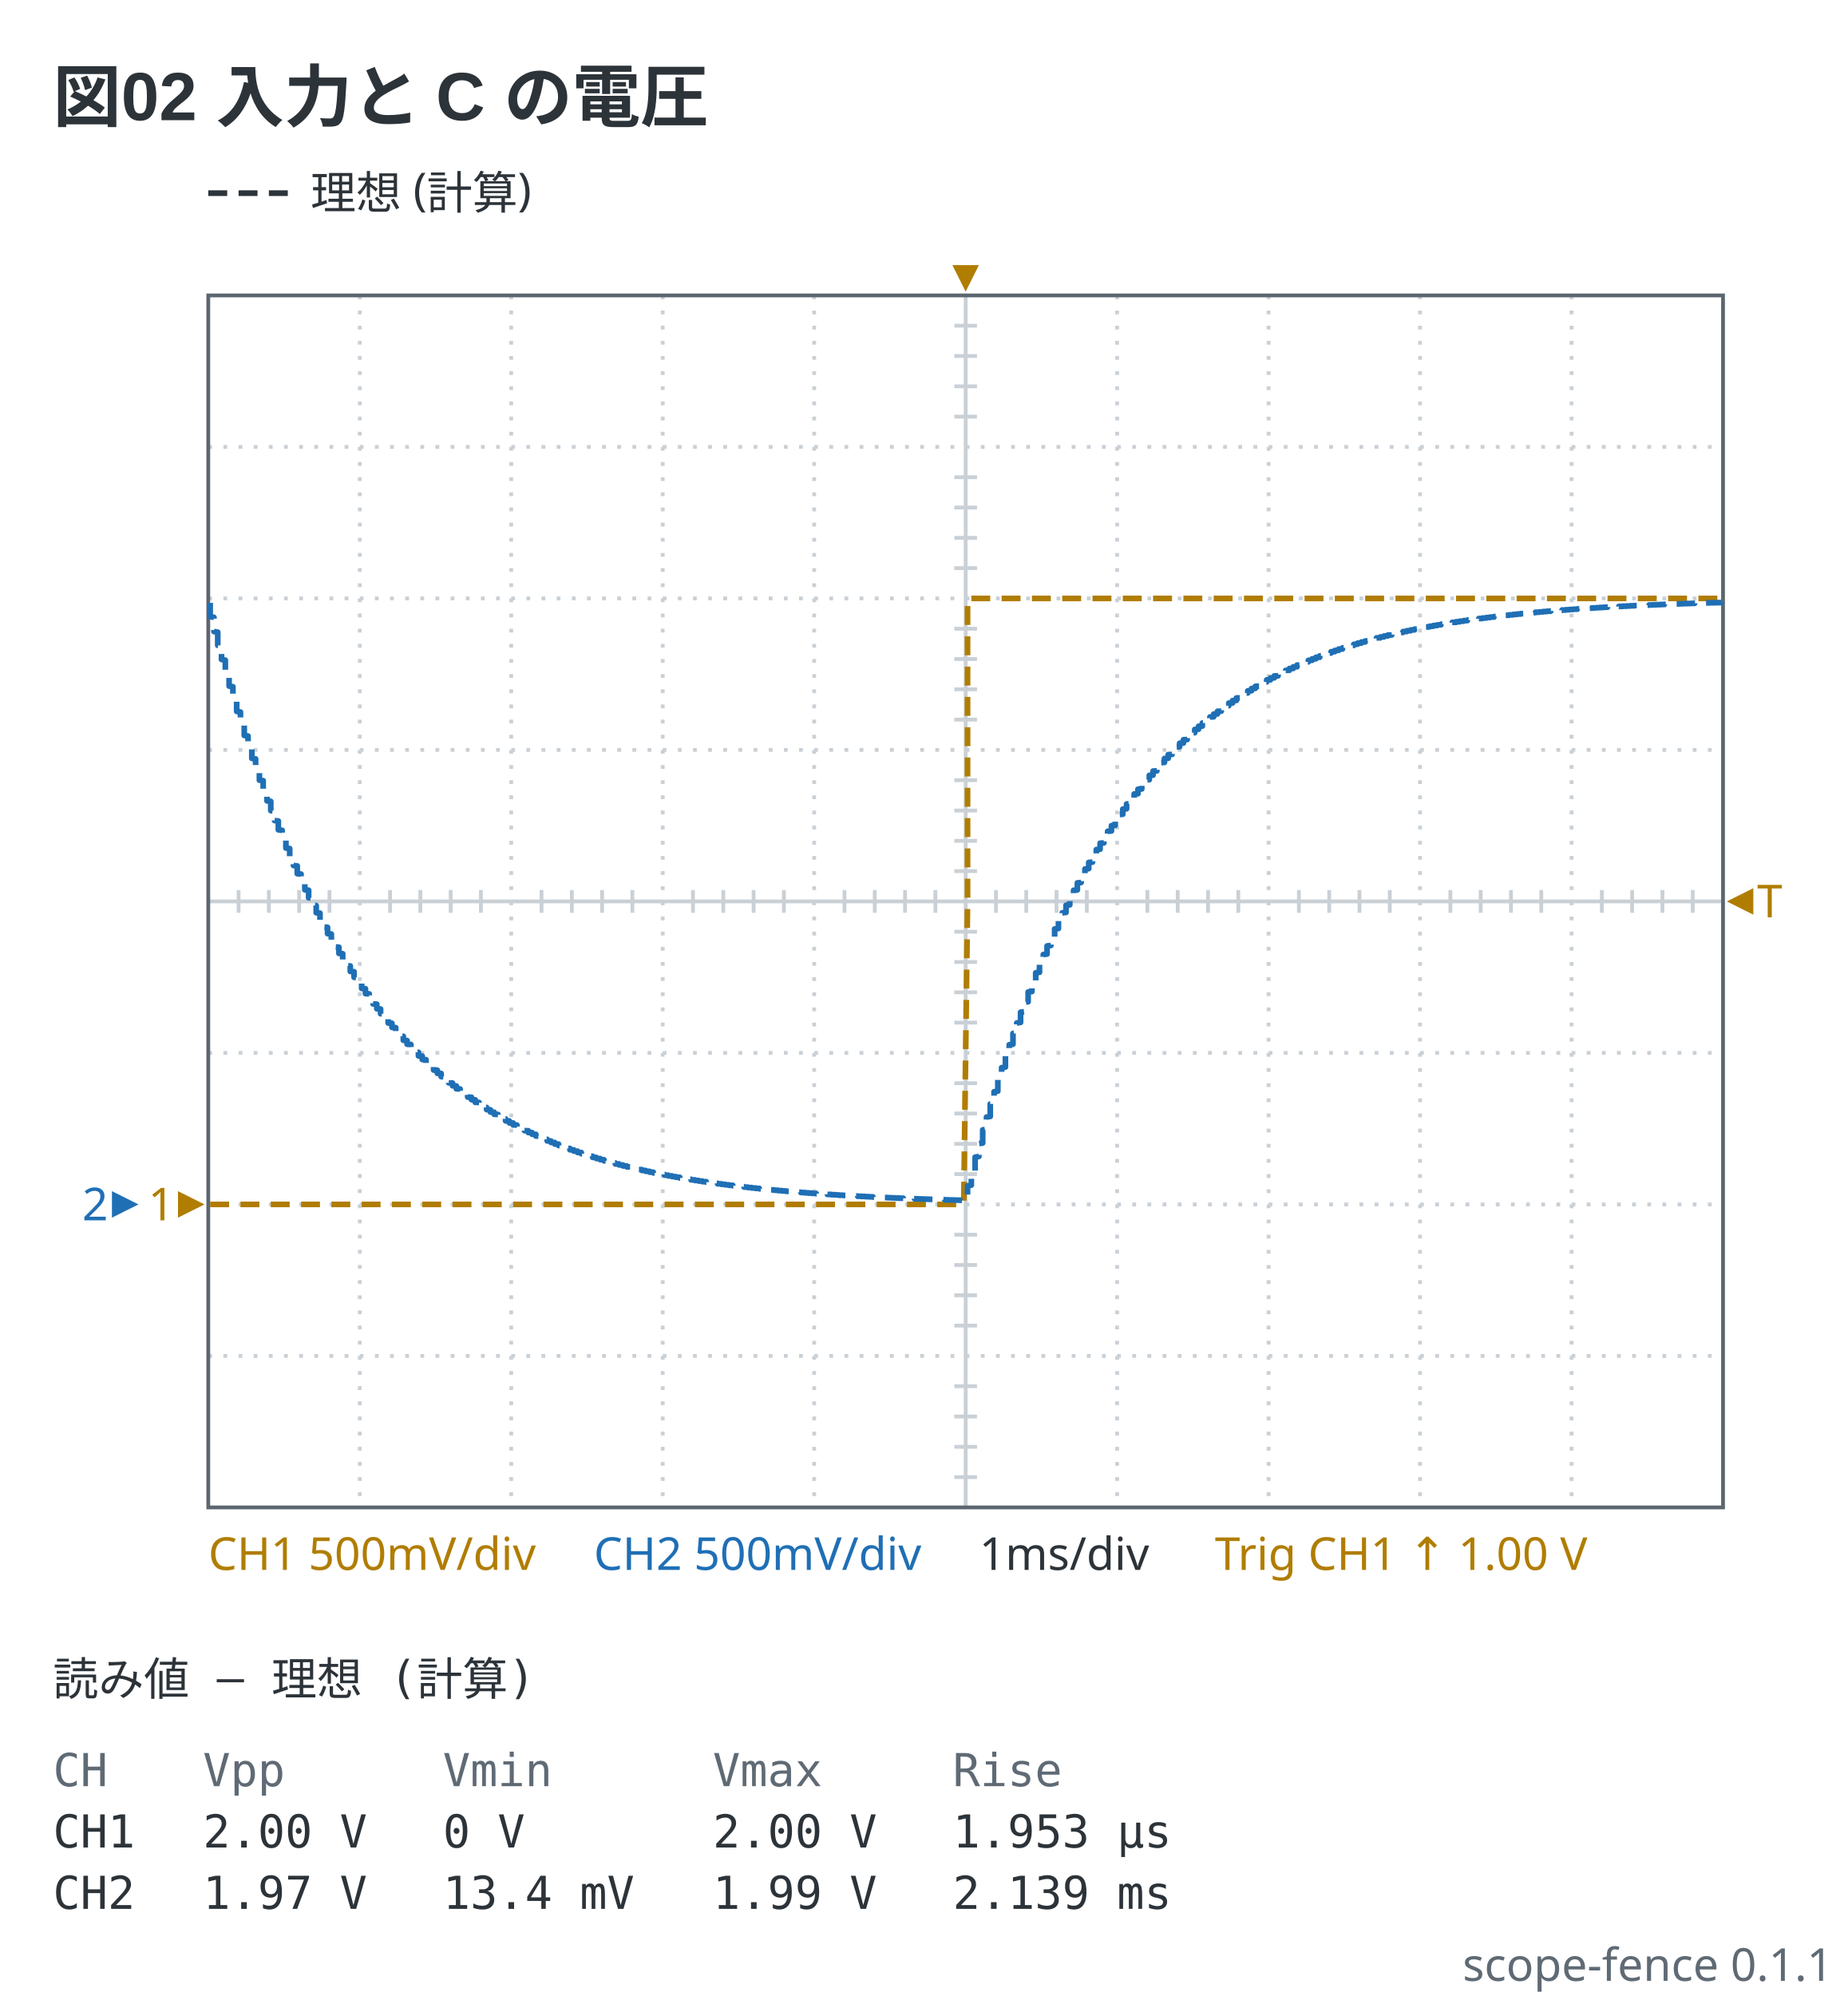
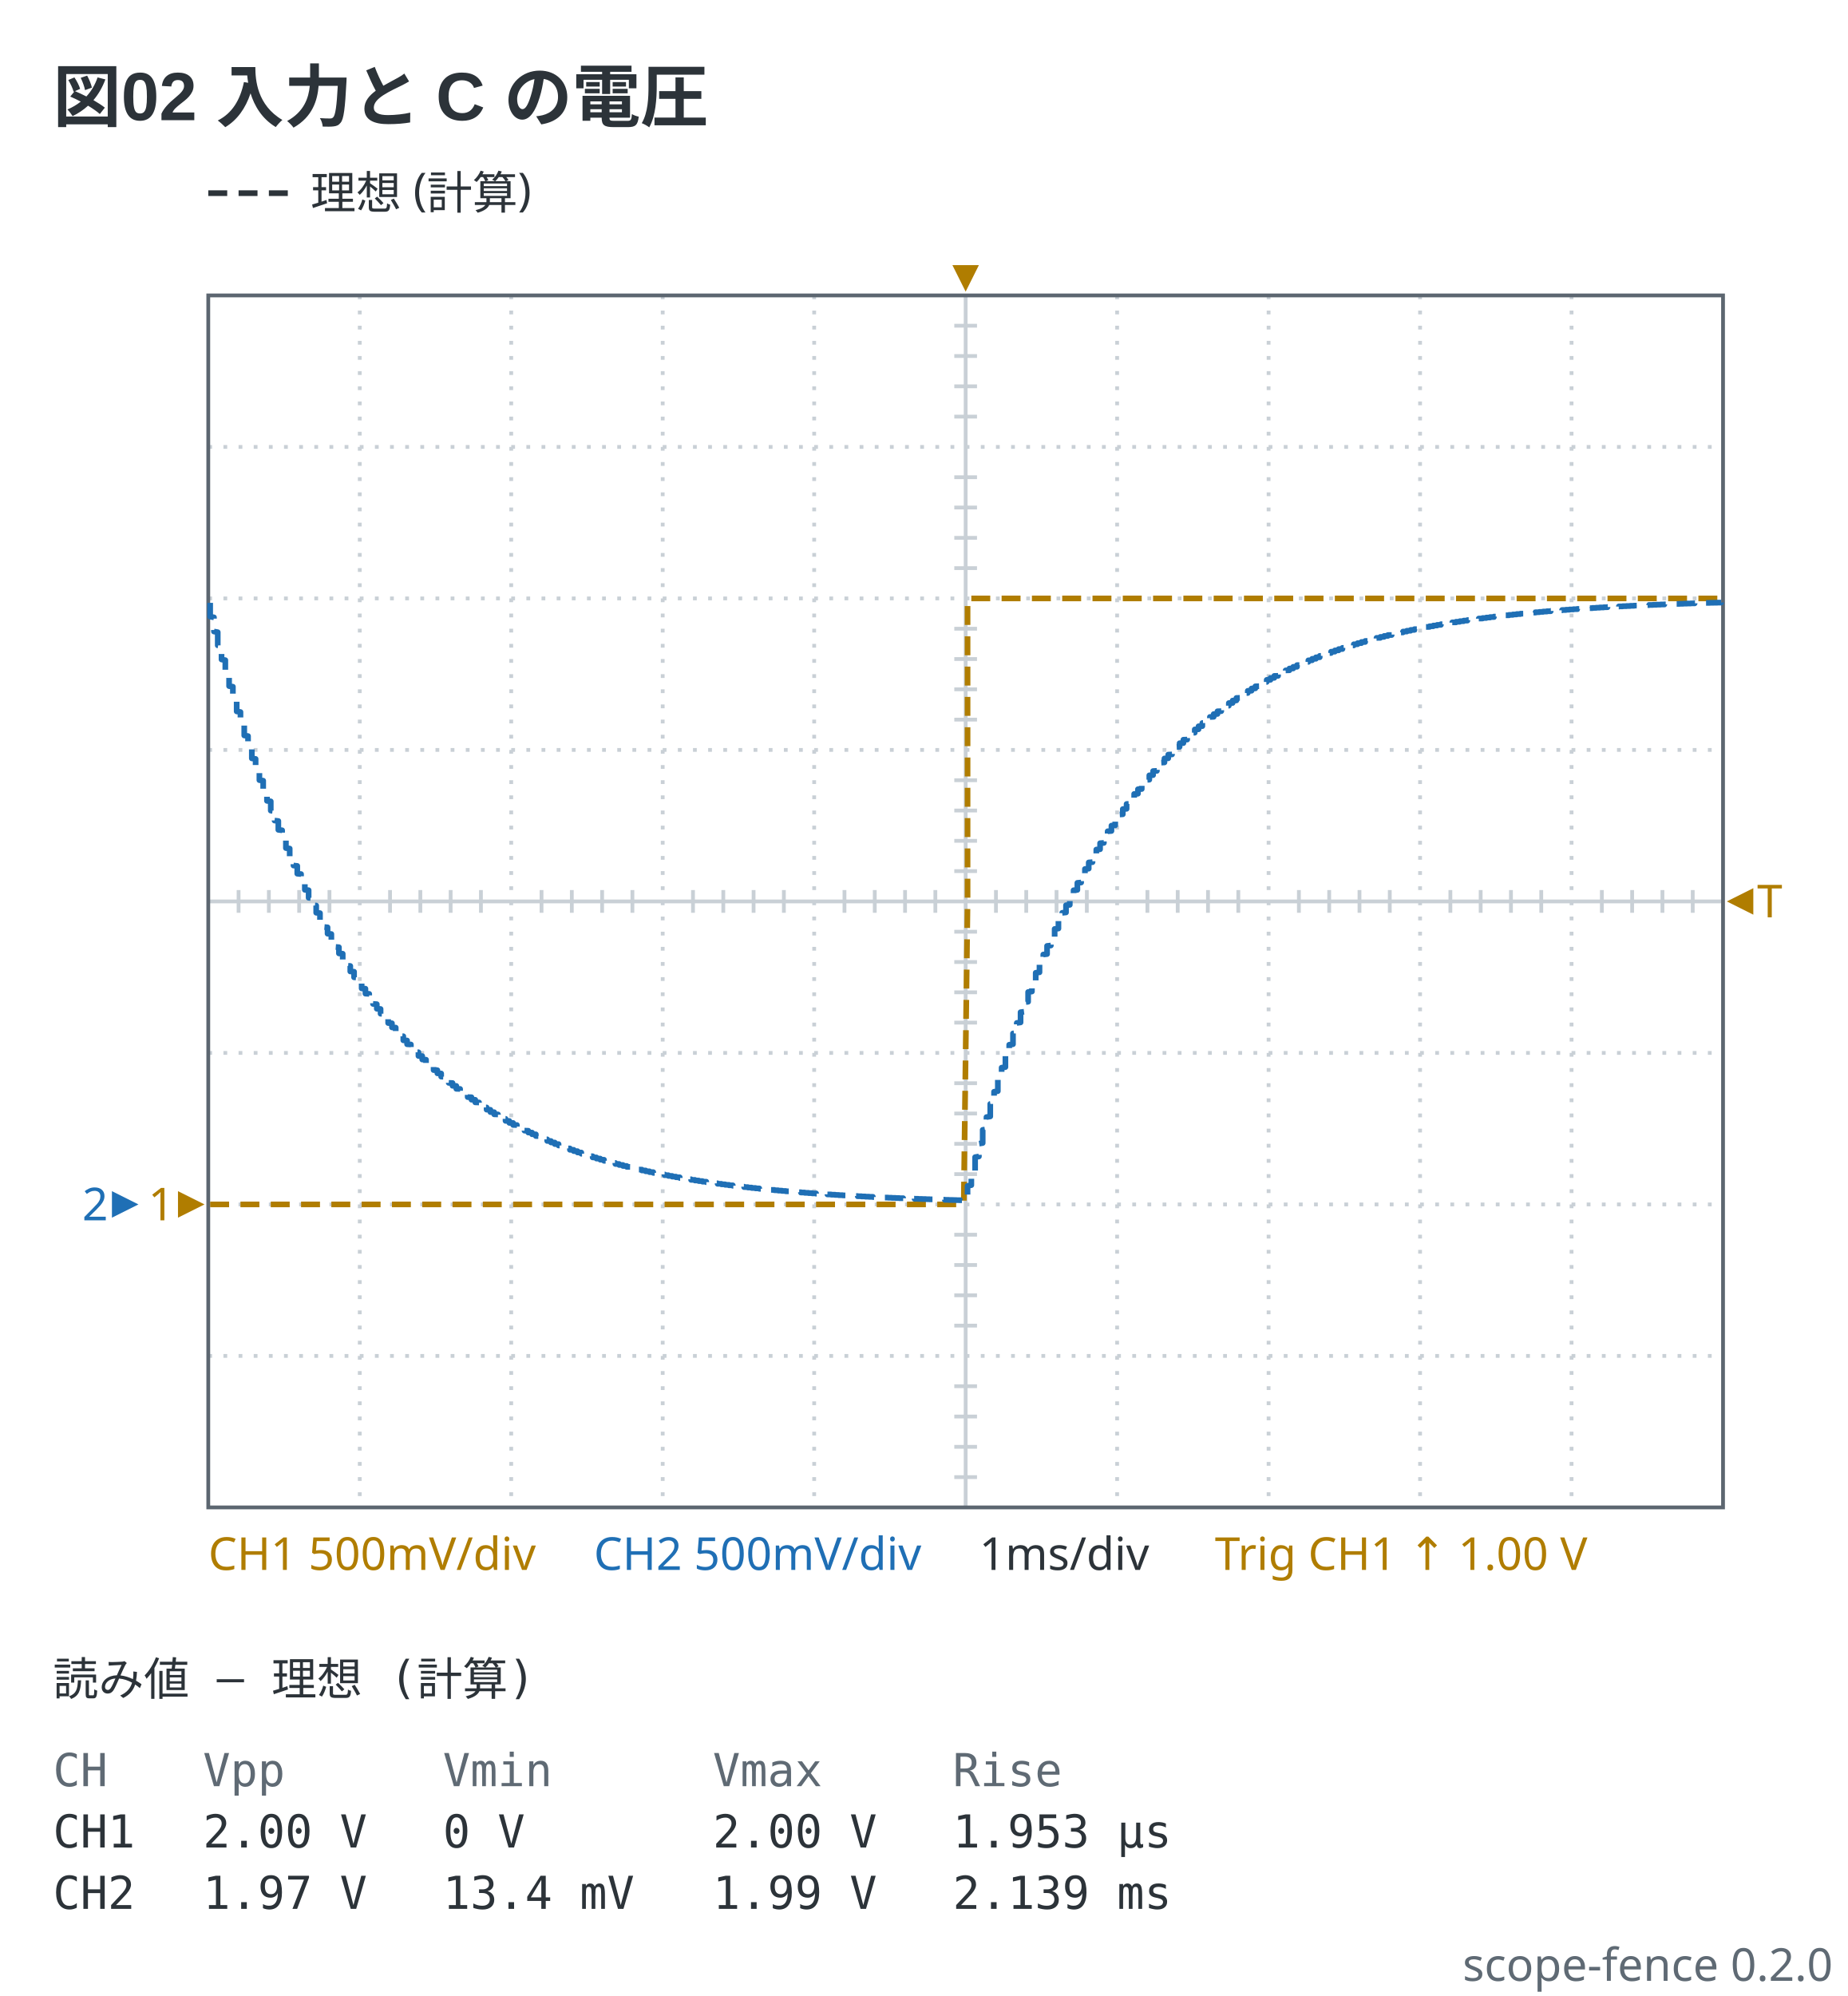
- <svg xmlns="http://www.w3.org/2000/svg" viewBox="0 0 488 527" width="488" height="527" data-scope-fence="0.1.1" role="img">
+ <svg xmlns="http://www.w3.org/2000/svg" viewBox="0 0 488 527" width="488" height="527" data-scope-fence="0.2.0" role="img">
  <text x="14" y="32" text-anchor="start" font-family="'Segoe UI', 'Helvetica Neue', Arial, 'Noto Sans', 'Hiragino Sans', 'Yu Gothic UI', 'Noto Sans CJK JP', sans-serif" fill="#2c3339" font-size="18" font-weight="600">図02 入力と C の電圧</text>
  <line x1="55" y1="51" x2="77" y2="51" stroke="#2c3339" stroke-width="1.5" stroke-dasharray="5 3" />
  <text x="82" y="55.2" text-anchor="start" font-family="ui-sans-serif, system-ui, sans-serif" fill="#2c3339" font-size="12">理想 (計算)</text>
  <line x1="95" y1="78" x2="95" y2="398" stroke="#c9d0d6" stroke-width="1" stroke-dasharray="1 3" />
  <line x1="135" y1="78" x2="135" y2="398" stroke="#c9d0d6" stroke-width="1" stroke-dasharray="1 3" />
  <line x1="175" y1="78" x2="175" y2="398" stroke="#c9d0d6" stroke-width="1" stroke-dasharray="1 3" />
  <line x1="215" y1="78" x2="215" y2="398" stroke="#c9d0d6" stroke-width="1" stroke-dasharray="1 3" />
  <line x1="255" y1="78" x2="255" y2="398" stroke="#c9d0d6" stroke-width="1" />
  <line x1="295" y1="78" x2="295" y2="398" stroke="#c9d0d6" stroke-width="1" stroke-dasharray="1 3" />
  <line x1="335" y1="78" x2="335" y2="398" stroke="#c9d0d6" stroke-width="1" stroke-dasharray="1 3" />
  <line x1="375" y1="78" x2="375" y2="398" stroke="#c9d0d6" stroke-width="1" stroke-dasharray="1 3" />
  <line x1="415" y1="78" x2="415" y2="398" stroke="#c9d0d6" stroke-width="1" stroke-dasharray="1 3" />
  <line x1="55" y1="118" x2="455" y2="118" stroke="#c9d0d6" stroke-width="1" stroke-dasharray="1 3" />
  <line x1="55" y1="158" x2="455" y2="158" stroke="#c9d0d6" stroke-width="1" stroke-dasharray="1 3" />
  <line x1="55" y1="198" x2="455" y2="198" stroke="#c9d0d6" stroke-width="1" stroke-dasharray="1 3" />
  <line x1="55" y1="238" x2="455" y2="238" stroke="#c9d0d6" stroke-width="1" />
  <line x1="55" y1="278" x2="455" y2="278" stroke="#c9d0d6" stroke-width="1" stroke-dasharray="1 3" />
  <line x1="55" y1="318" x2="455" y2="318" stroke="#c9d0d6" stroke-width="1" stroke-dasharray="1 3" />
  <line x1="55" y1="358" x2="455" y2="358" stroke="#c9d0d6" stroke-width="1" stroke-dasharray="1 3" />
  <line x1="63" y1="235" x2="63" y2="241" stroke="#c9d0d6" stroke-width="1" />
  <line x1="71" y1="235" x2="71" y2="241" stroke="#c9d0d6" stroke-width="1" />
  <line x1="79" y1="235" x2="79" y2="241" stroke="#c9d0d6" stroke-width="1" />
  <line x1="87" y1="235" x2="87" y2="241" stroke="#c9d0d6" stroke-width="1" />
  <line x1="103" y1="235" x2="103" y2="241" stroke="#c9d0d6" stroke-width="1" />
  <line x1="111" y1="235" x2="111" y2="241" stroke="#c9d0d6" stroke-width="1" />
  <line x1="119" y1="235" x2="119" y2="241" stroke="#c9d0d6" stroke-width="1" />
  <line x1="127" y1="235" x2="127" y2="241" stroke="#c9d0d6" stroke-width="1" />
  <line x1="143" y1="235" x2="143" y2="241" stroke="#c9d0d6" stroke-width="1" />
  <line x1="151" y1="235" x2="151" y2="241" stroke="#c9d0d6" stroke-width="1" />
  <line x1="159" y1="235" x2="159" y2="241" stroke="#c9d0d6" stroke-width="1" />
  <line x1="167" y1="235" x2="167" y2="241" stroke="#c9d0d6" stroke-width="1" />
  <line x1="183" y1="235" x2="183" y2="241" stroke="#c9d0d6" stroke-width="1" />
  <line x1="191" y1="235" x2="191" y2="241" stroke="#c9d0d6" stroke-width="1" />
  <line x1="199" y1="235" x2="199" y2="241" stroke="#c9d0d6" stroke-width="1" />
  <line x1="207" y1="235" x2="207" y2="241" stroke="#c9d0d6" stroke-width="1" />
  <line x1="223" y1="235" x2="223" y2="241" stroke="#c9d0d6" stroke-width="1" />
  <line x1="231" y1="235" x2="231" y2="241" stroke="#c9d0d6" stroke-width="1" />
  <line x1="239" y1="235" x2="239" y2="241" stroke="#c9d0d6" stroke-width="1" />
  <line x1="247" y1="235" x2="247" y2="241" stroke="#c9d0d6" stroke-width="1" />
  <line x1="263" y1="235" x2="263" y2="241" stroke="#c9d0d6" stroke-width="1" />
  <line x1="271" y1="235" x2="271" y2="241" stroke="#c9d0d6" stroke-width="1" />
  <line x1="279" y1="235" x2="279" y2="241" stroke="#c9d0d6" stroke-width="1" />
  <line x1="287" y1="235" x2="287" y2="241" stroke="#c9d0d6" stroke-width="1" />
  <line x1="303" y1="235" x2="303" y2="241" stroke="#c9d0d6" stroke-width="1" />
  <line x1="311" y1="235" x2="311" y2="241" stroke="#c9d0d6" stroke-width="1" />
  <line x1="319" y1="235" x2="319" y2="241" stroke="#c9d0d6" stroke-width="1" />
  <line x1="327" y1="235" x2="327" y2="241" stroke="#c9d0d6" stroke-width="1" />
  <line x1="343" y1="235" x2="343" y2="241" stroke="#c9d0d6" stroke-width="1" />
  <line x1="351" y1="235" x2="351" y2="241" stroke="#c9d0d6" stroke-width="1" />
  <line x1="359" y1="235" x2="359" y2="241" stroke="#c9d0d6" stroke-width="1" />
  <line x1="367" y1="235" x2="367" y2="241" stroke="#c9d0d6" stroke-width="1" />
  <line x1="383" y1="235" x2="383" y2="241" stroke="#c9d0d6" stroke-width="1" />
  <line x1="391" y1="235" x2="391" y2="241" stroke="#c9d0d6" stroke-width="1" />
  <line x1="399" y1="235" x2="399" y2="241" stroke="#c9d0d6" stroke-width="1" />
  <line x1="407" y1="235" x2="407" y2="241" stroke="#c9d0d6" stroke-width="1" />
  <line x1="423" y1="235" x2="423" y2="241" stroke="#c9d0d6" stroke-width="1" />
  <line x1="431" y1="235" x2="431" y2="241" stroke="#c9d0d6" stroke-width="1" />
  <line x1="439" y1="235" x2="439" y2="241" stroke="#c9d0d6" stroke-width="1" />
  <line x1="447" y1="235" x2="447" y2="241" stroke="#c9d0d6" stroke-width="1" />
  <line x1="252" y1="86" x2="258" y2="86" stroke="#c9d0d6" stroke-width="1" />
  <line x1="252" y1="94" x2="258" y2="94" stroke="#c9d0d6" stroke-width="1" />
  <line x1="252" y1="102" x2="258" y2="102" stroke="#c9d0d6" stroke-width="1" />
  <line x1="252" y1="110" x2="258" y2="110" stroke="#c9d0d6" stroke-width="1" />
  <line x1="252" y1="126" x2="258" y2="126" stroke="#c9d0d6" stroke-width="1" />
  <line x1="252" y1="134" x2="258" y2="134" stroke="#c9d0d6" stroke-width="1" />
  <line x1="252" y1="142" x2="258" y2="142" stroke="#c9d0d6" stroke-width="1" />
  <line x1="252" y1="150" x2="258" y2="150" stroke="#c9d0d6" stroke-width="1" />
  <line x1="252" y1="166" x2="258" y2="166" stroke="#c9d0d6" stroke-width="1" />
  <line x1="252" y1="174" x2="258" y2="174" stroke="#c9d0d6" stroke-width="1" />
  <line x1="252" y1="182" x2="258" y2="182" stroke="#c9d0d6" stroke-width="1" />
  <line x1="252" y1="190" x2="258" y2="190" stroke="#c9d0d6" stroke-width="1" />
  <line x1="252" y1="206" x2="258" y2="206" stroke="#c9d0d6" stroke-width="1" />
  <line x1="252" y1="214" x2="258" y2="214" stroke="#c9d0d6" stroke-width="1" />
  <line x1="252" y1="222" x2="258" y2="222" stroke="#c9d0d6" stroke-width="1" />
  <line x1="252" y1="230" x2="258" y2="230" stroke="#c9d0d6" stroke-width="1" />
  <line x1="252" y1="246" x2="258" y2="246" stroke="#c9d0d6" stroke-width="1" />
  <line x1="252" y1="254" x2="258" y2="254" stroke="#c9d0d6" stroke-width="1" />
  <line x1="252" y1="262" x2="258" y2="262" stroke="#c9d0d6" stroke-width="1" />
  <line x1="252" y1="270" x2="258" y2="270" stroke="#c9d0d6" stroke-width="1" />
  <line x1="252" y1="286" x2="258" y2="286" stroke="#c9d0d6" stroke-width="1" />
  <line x1="252" y1="294" x2="258" y2="294" stroke="#c9d0d6" stroke-width="1" />
  <line x1="252" y1="302" x2="258" y2="302" stroke="#c9d0d6" stroke-width="1" />
  <line x1="252" y1="310" x2="258" y2="310" stroke="#c9d0d6" stroke-width="1" />
  <line x1="252" y1="326" x2="258" y2="326" stroke="#c9d0d6" stroke-width="1" />
  <line x1="252" y1="334" x2="258" y2="334" stroke="#c9d0d6" stroke-width="1" />
  <line x1="252" y1="342" x2="258" y2="342" stroke="#c9d0d6" stroke-width="1" />
  <line x1="252" y1="350" x2="258" y2="350" stroke="#c9d0d6" stroke-width="1" />
  <line x1="252" y1="366" x2="258" y2="366" stroke="#c9d0d6" stroke-width="1" />
  <line x1="252" y1="374" x2="258" y2="374" stroke="#c9d0d6" stroke-width="1" />
  <line x1="252" y1="382" x2="258" y2="382" stroke="#c9d0d6" stroke-width="1" />
  <line x1="252" y1="390" x2="258" y2="390" stroke="#c9d0d6" stroke-width="1" />
  <rect x="55" y="78" width="400" height="320" fill="none" stroke="#5c6670" stroke-width="1" />
  <polyline points="55.5,318 56.5,318 57.5,318 58.5,318 59.5,318 60.5,318 61.5,318 62.5,318 63.5,318 64.5,318 65.5,318 66.5,318 67.5,318 68.5,318 69.5,318 70.5,318 71.5,318 72.5,318 73.5,318 74.5,318 75.5,318 76.5,318 77.5,318 78.5,318 79.5,318 80.5,318 81.5,318 82.5,318 83.5,318 84.5,318 85.5,318 86.5,318 87.5,318 88.5,318 89.5,318 90.5,318 91.5,318 92.5,318 93.5,318 94.5,318 95.5,318 96.5,318 97.5,318 98.5,318 99.5,318 100.5,318 101.5,318 102.5,318 103.5,318 104.5,318 105.5,318 106.5,318 107.5,318 108.5,318 109.5,318 110.5,318 111.5,318 112.5,318 113.5,318 114.5,318 115.5,318 116.5,318 117.5,318 118.5,318 119.5,318 120.5,318 121.5,318 122.5,318 123.5,318 124.5,318 125.5,318 126.5,318 127.5,318 128.5,318 129.5,318 130.5,318 131.5,318 132.5,318 133.5,318 134.5,318 135.5,318 136.5,318 137.5,318 138.5,318 139.5,318 140.5,318 141.5,318 142.5,318 143.5,318 144.5,318 145.5,318 146.5,318 147.5,318 148.5,318 149.5,318 150.5,318 151.5,318 152.5,318 153.5,318 154.5,318 155.5,318 156.5,318 157.5,318 158.5,318 159.5,318 160.5,318 161.5,318 162.5,318 163.5,318 164.5,318 165.5,318 166.5,318 167.5,318 168.5,318 169.5,318 170.5,318 171.5,318 172.5,318 173.5,318 174.5,318 175.5,318 176.5,318 177.5,318 178.5,318 179.5,318 180.5,318 181.5,318 182.5,318 183.5,318 184.5,318 185.5,318 186.5,318 187.5,318 188.5,318 189.5,318 190.5,318 191.5,318 192.5,318 193.5,318 194.5,318 195.5,318 196.5,318 197.5,318 198.5,318 199.5,318 200.5,318 201.5,318 202.5,318 203.5,318 204.5,318 205.5,318 206.5,318 207.5,318 208.5,318 209.5,318 210.5,318 211.5,318 212.5,318 213.5,318 214.5,318 215.5,318 216.5,318 217.5,318 218.5,318 219.5,318 220.5,318 221.5,318 222.5,318 223.5,318 224.5,318 225.5,318 226.5,318 227.5,318 228.5,318 229.5,318 230.5,318 231.5,318 232.5,318 233.5,318 234.5,318 235.5,318 236.5,318 237.5,318 238.5,318 239.5,318 240.5,318 241.5,318 242.5,318 243.5,318 244.5,318 245.5,318 246.5,318 247.5,318 248.5,318 249.5,318 250.5,318 251.5,318 252.5,318 253.5,318 254.5,318 255.5,238 255.5,158 256.5,158 257.5,158 258.5,158 259.5,158 260.5,158 261.5,158 262.5,158 263.5,158 264.5,158 265.5,158 266.5,158 267.5,158 268.5,158 269.5,158 270.5,158 271.5,158 272.5,158 273.5,158 274.5,158 275.5,158 276.5,158 277.5,158 278.5,158 279.5,158 280.5,158 281.5,158 282.5,158 283.5,158 284.5,158 285.5,158 286.5,158 287.5,158 288.5,158 289.5,158 290.5,158 291.5,158 292.5,158 293.5,158 294.5,158 295.5,158 296.5,158 297.5,158 298.5,158 299.5,158 300.5,158 301.5,158 302.5,158 303.5,158 304.5,158 305.5,158 306.5,158 307.5,158 308.5,158 309.5,158 310.5,158 311.5,158 312.5,158 313.5,158 314.5,158 315.5,158 316.5,158 317.5,158 318.5,158 319.5,158 320.5,158 321.5,158 322.5,158 323.5,158 324.5,158 325.5,158 326.5,158 327.5,158 328.5,158 329.5,158 330.5,158 331.5,158 332.5,158 333.5,158 334.5,158 335.5,158 336.5,158 337.5,158 338.5,158 339.5,158 340.5,158 341.5,158 342.5,158 343.5,158 344.5,158 345.5,158 346.5,158 347.5,158 348.5,158 349.5,158 350.5,158 351.5,158 352.5,158 353.5,158 354.5,158 355.5,158 356.5,158 357.5,158 358.5,158 359.5,158 360.5,158 361.5,158 362.5,158 363.5,158 364.5,158 365.5,158 366.5,158 367.5,158 368.5,158 369.5,158 370.5,158 371.5,158 372.5,158 373.5,158 374.5,158 375.5,158 376.5,158 377.5,158 378.5,158 379.5,158 380.5,158 381.5,158 382.5,158 383.5,158 384.5,158 385.5,158 386.5,158 387.5,158 388.5,158 389.5,158 390.5,158 391.5,158 392.5,158 393.5,158 394.5,158 395.5,158 396.5,158 397.5,158 398.5,158 399.5,158 400.5,158 401.5,158 402.5,158 403.5,158 404.5,158 405.5,158 406.5,158 407.5,158 408.5,158 409.5,158 410.5,158 411.5,158 412.5,158 413.5,158 414.5,158 415.5,158 416.5,158 417.5,158 418.5,158 419.5,158 420.5,158 421.5,158 422.5,158 423.5,158 424.5,158 425.5,158 426.5,158 427.5,158 428.5,158 429.5,158 430.5,158 431.5,158 432.5,158 433.5,158 434.5,158 435.5,158 436.5,158 437.5,158 438.5,158 439.5,158 440.5,158 441.5,158 442.5,158 443.5,158 444.5,158 445.5,158 446.5,158 447.5,158 448.5,158 449.5,158 450.5,158 451.5,158 452.5,158 453.5,158 454.5,158 454.5,158" fill="none" stroke="#b07d00" stroke-width="1.5" stroke-linejoin="round" stroke-dasharray="5 3" data-channel="ch1" />
  <polyline points="55.5,159.17 55.5,162.81 56.5,163 56.5,166.74 57.5,166.92 57.5,170.39 58.5,170.57 58.5,174.12 59.5,174.3 59.5,177.59 60.5,177.76 60.5,181.15 61.5,181.31 61.5,184.45 62.5,184.61 62.5,187.83 63.5,187.99 63.5,190.97 64.5,191.12 64.5,194.18 65.5,194.34 65.5,197.17 66.5,197.32 66.5,200.23 67.5,200.37 67.5,203.07 68.5,203.21 68.5,205.98 69.5,206.12 69.5,208.68 70.5,208.81 70.5,211.45 71.5,211.58 71.5,214.02 72.5,214.15 72.5,216.65 73.5,216.77 73.5,219.1 74.5,219.22 74.5,221.6 75.5,221.72 75.5,223.92 76.5,224.04 76.5,226.31 77.5,226.42 77.5,228.52 78.5,228.63 78.5,230.68 79.5,230.78 79.5,232.89 80.5,232.99 80.5,234.94 81.5,235.04 81.5,237.04 82.5,237.14 82.5,238.99 83.5,239.09 83.5,240.99 84.5,241.09 84.5,242.85 85.5,242.94 85.5,244.75 86.5,244.84 86.5,246.52 87.5,246.61 87.5,248.33 88.5,248.41 88.5,250.01 89.5,250.09 89.5,251.73 90.5,251.81 90.5,253.33 91.5,253.41 91.5,254.97 92.5,255.04 92.5,256.49 93.5,256.56 93.5,258.04 94.5,258.12 94.5,259.49 95.5,259.56 95.5,260.97 96.5,261.04 96.5,262.35 97.5,262.41 97.5,263.76 98.5,263.82 98.5,265.06 99.5,265.13 99.5,266.34 100.5,266.4 100.5,267.65 101.5,267.71 101.5,268.86 102.5,268.92 102.5,270.11 103.5,270.17 103.5,271.26 104.5,271.32 104.5,272.45 105.5,272.5 105.5,273.54 106.5,273.6 106.5,274.67 107.5,274.72 107.5,275.71 108.5,275.77 108.5,276.78 109.5,276.84 109.5,277.78 110.5,277.83 110.5,278.8 111.5,278.84 111.5,279.74 112.5,279.79 112.5,280.71 113.5,280.76 113.5,281.61 114.5,281.65 114.5,282.53 115.5,282.57 115.5,283.39 116.5,283.43 116.5,284.26 117.5,284.3 117.5,285.08 118.5,285.12 118.5,285.91 119.5,285.95 119.5,286.68 120.5,286.72 120.5,287.48 121.5,287.51 121.5,288.21 122.5,288.25 122.5,288.93 123.5,288.97 123.5,289.67 124.5,289.7 124.5,290.35 125.5,290.38 125.5,291.05 126.5,291.08 126.5,291.7 127.5,291.73 127.5,292.37 128.5,292.4 128.5,292.98 129.5,293.02 129.5,293.62 130.5,293.65 130.5,294.21 131.5,294.24 131.5,294.81 132.5,294.84 132.5,295.37 133.5,295.4 133.5,295.94 134.5,295.97 134.5,296.47 135.5,296.5 135.5,297.02 136.5,297.04 136.5,297.52 137.5,297.55 137.5,298.04 138.5,298.07 138.5,298.52 139.5,298.55 139.5,299.02 140.5,299.04 140.5,299.47 141.5,299.5 141.5,299.94 142.5,299.97 142.5,300.38 143.5,300.4 143.5,300.8 144.5,300.82 144.5,301.24 145.5,301.26 145.5,301.64 146.5,301.66 146.5,302.06 147.5,302.08 147.5,302.44 148.5,302.46 148.5,302.84 149.5,302.85 149.5,303.2 150.5,303.22 150.5,303.58 151.5,303.59 151.5,303.92 152.5,303.94 152.5,304.28 153.5,304.3 153.5,304.61 154.5,304.63 154.5,304.95 155.5,304.97 155.5,305.27 156.5,305.28 156.5,305.59 157.5,305.6 157.5,305.89 158.5,305.9 158.5,306.19 159.5,306.21 159.5,306.48 160.5,306.49 160.5,306.77 161.5,306.78 161.5,307.04 162.5,307.05 162.5,307.32 163.5,307.33 163.5,307.58 164.5,307.59 164.5,307.84 165.5,307.85 165.5,308.08 166.5,308.1 166.5,308.32 167.5,308.34 167.5,308.57 168.5,308.58 168.5,308.8 169.5,308.81 169.5,309.03 170.5,309.04 170.5,309.25 171.5,309.26 171.5,309.47 172.5,309.48 172.5,309.67 173.5,309.68 173.5,309.88 174.5,309.89 174.5,310.08 175.5,310.09 175.5,310.28 176.5,310.29 176.5,310.47 177.5,310.48 177.5,310.66 178.5,310.67 178.5,310.83 179.5,310.84 179.5,311.02 180.5,311.02 180.5,311.18 181.5,311.19 181.5,311.36 182.5,311.36 182.5,311.52 183.5,311.52 183.5,311.68 184.5,311.69 184.5,311.83 185.5,311.84 185.5,311.99 186.5,312 186.5,312.13 187.5,312.14 187.5,312.28 188.5,312.29 188.5,312.42 189.5,312.43 189.5,312.56 190.5,312.56 190.5,312.69 191.5,312.7 191.5,312.82 192.5,312.83 192.5,312.95 193.5,312.96 193.5,313.07 194.5,313.08 194.5,313.2 195.5,313.2 195.5,313.31 196.5,313.32 196.5,313.43 197.5,313.44 197.5,313.54 198.5,313.55 198.5,313.66 199.5,313.66 199.5,313.76 200.5,313.77 200.5,313.87 201.5,313.87 201.5,313.97 202.5,313.97 202.5,314.07 203.5,314.07 203.5,314.16 204.5,314.17 204.5,314.26 205.5,314.27 205.5,314.35 206.5,314.36 206.5,314.44 207.5,314.45 207.5,314.53 208.5,314.53 208.5,314.62 209.5,314.62 209.5,314.7 210.5,314.7 210.5,314.78 211.5,314.78 211.5,314.86 212.5,314.86 212.5,314.94 213.5,314.94 213.5,315.01 214.5,315.02 214.5,315.09 215.5,315.09 215.5,315.16 216.5,315.16 216.5,315.23 217.5,315.23 217.5,315.3 218.5,315.3 218.5,315.36 219.5,315.37 219.5,315.43 220.5,315.43 220.5,315.49 221.5,315.5 221.5,315.56 222.5,315.56 222.5,315.61 223.5,315.62 223.5,315.68 224.5,315.68 224.5,315.73 225.5,315.73 225.5,315.79 226.5,315.79 226.5,315.84 227.5,315.84 227.5,315.9 228.5,315.9 228.5,315.95 229.5,315.95 229.5,316 230.5,316 230.5,316.05 231.5,316.05 231.5,316.1 232.5,316.1 232.5,316.14 233.5,316.15 233.5,316.19 234.5,316.19 234.5,316.23 235.5,316.24 235.5,316.28 236.5,316.28 236.5,316.32 237.5,316.32 237.5,316.36 238.5,316.36 238.5,316.4 239.5,316.4 239.5,316.44 240.5,316.44 240.5,316.48 241.5,316.48 241.5,316.52 242.5,316.52 242.5,316.55 243.5,316.56 243.5,316.59 244.5,316.59 244.5,316.62 245.5,316.63 245.5,316.66 246.5,316.66 246.5,316.69 247.5,316.69 247.5,316.72 248.5,316.72 248.5,316.76 249.5,316.76 249.5,316.79 250.5,316.79 250.5,316.82 251.5,316.82 251.5,316.84 252.5,316.85 252.5,316.87 253.5,316.88 253.5,316.9 254.5,316.9 254.5,316.93 255.5,316.88 255.5,313.1 256.5,312.91 256.5,309.35 257.5,309.17 257.5,305.52 258.5,305.34 258.5,301.96 259.5,301.79 259.5,298.32 260.5,298.15 260.5,294.94 261.5,294.77 261.5,291.47 262.5,291.31 262.5,288.25 263.5,288.09 263.5,284.95 264.5,284.8 264.5,281.89 265.5,281.74 265.5,278.76 266.5,278.61 266.5,275.84 267.5,275.7 267.5,272.86 268.5,272.72 268.5,270.09 269.5,269.95 269.5,267.25 270.5,267.12 270.5,264.62 271.5,264.49 271.5,261.92 272.5,261.79 272.5,259.41 273.5,259.29 273.5,256.84 274.5,256.72 274.5,254.46 275.5,254.34 275.5,252.02 276.5,251.9 276.5,249.75 277.5,249.64 277.5,247.54 278.5,247.43 278.5,245.27 279.5,245.16 279.5,243.17 280.5,243.06 280.5,241.01 281.5,240.91 281.5,239.01 282.5,238.91 282.5,236.96 283.5,236.86 283.5,235.05 284.5,234.96 284.5,233.1 285.5,233.01 285.5,231.29 286.5,231.2 286.5,229.44 287.5,229.35 287.5,227.71 288.5,227.63 288.5,225.95 289.5,225.87 289.5,224.31 290.5,224.23 290.5,222.63 291.5,222.55 291.5,221.07 292.5,220.99 292.5,219.48 293.5,219.4 293.5,217.99 294.5,217.92 294.5,216.47 295.5,216.4 295.5,215.06 296.5,214.99 296.5,213.62 297.5,213.55 297.5,212.28 298.5,212.21 298.5,210.9 299.5,210.84 299.5,209.63 300.5,209.56 300.5,208.38 301.5,208.32 301.5,207.11 302.5,207.05 302.5,205.92 303.5,205.86 303.5,204.71 304.5,204.65 304.5,203.58 305.5,203.53 305.5,202.43 306.5,202.37 306.5,201.36 307.5,201.3 307.5,200.26 308.5,200.21 308.5,199.24 309.5,199.19 309.5,198.2 310.5,198.15 310.5,197.23 311.5,197.18 311.5,196.23 312.5,196.19 312.5,195.31 313.5,195.27 313.5,194.37 314.5,194.32 314.5,193.49 315.5,193.45 315.5,192.59 316.5,192.55 316.5,191.76 317.5,191.72 317.5,190.9 318.5,190.86 318.5,190.11 319.5,190.07 319.5,189.3 320.5,189.26 320.5,188.54 321.5,188.5 321.5,187.8 322.5,187.77 322.5,187.05 323.5,187.01 323.5,186.35 324.5,186.32 324.5,185.63 325.5,185.6 325.5,184.97 326.5,184.93 326.5,184.28 327.5,184.25 327.5,183.65 328.5,183.62 328.5,183 329.5,182.97 329.5,182.4 330.5,182.37 330.5,181.78 331.5,181.75 331.5,181.21 332.5,181.18 332.5,180.62 333.5,180.59 333.5,180.07 334.5,180.05 334.5,179.51 335.5,179.49 335.5,179 336.5,178.97 336.5,178.46 337.5,178.44 337.5,177.97 338.5,177.95 338.5,177.46 339.5,177.44 339.5,177 340.5,176.97 340.5,176.51 341.5,176.49 341.5,176.07 342.5,176.05 342.5,175.61 343.5,175.59 343.5,175.19 344.5,175.16 344.5,174.77 345.5,174.75 345.5,174.35 346.5,174.33 346.5,173.95 347.5,173.93 347.5,173.55 348.5,173.53 348.5,173.17 349.5,173.15 349.5,172.79 350.5,172.77 350.5,172.43 351.5,172.41 351.5,172.07 352.5,172.05 352.5,171.73 353.5,171.71 353.5,171.38 354.5,171.36 354.5,171.06 355.5,171.04 355.5,170.73 356.5,170.71 356.5,170.42 357.5,170.4 357.5,170.11 358.5,170.09 358.5,169.81 359.5,169.8 359.5,169.51 360.5,169.5 360.5,169.24 361.5,169.22 361.5,168.95 362.5,168.94 362.5,168.69 363.5,168.68 363.5,168.42 364.5,168.41 364.5,168.17 365.5,168.15 365.5,167.91 366.5,167.9 366.5,167.67 367.5,167.66 367.5,167.44 368.5,167.43 368.5,167.2 369.5,167.19 369.5,166.98 370.5,166.97 370.5,166.75 371.5,166.74 371.5,166.54 372.5,166.53 372.5,166.32 373.5,166.31 373.5,166.12 374.5,166.11 374.5,165.92 375.5,165.91 375.5,165.72 376.5,165.72 376.5,165.53 377.5,165.52 377.5,165.35 378.5,165.34 378.5,165.16 379.5,165.15 379.5,164.99 380.5,164.98 380.5,164.81 381.5,164.8 381.5,164.65 382.5,164.64 382.5,164.48 383.5,164.47 383.5,164.32 384.5,164.32 384.5,164.16 385.5,164.16 385.5,164.01 386.5,164.01 386.5,163.86 387.5,163.85 387.5,163.72 388.5,163.71 388.5,163.58 389.5,163.58 389.5,163.44 390.5,163.43 390.5,163.31 391.5,163.3 391.5,163.18 392.5,163.17 392.5,163.05 393.5,163.04 393.5,162.92 394.5,162.92 394.5,162.8 395.5,162.8 395.5,162.68 396.5,162.68 396.5,162.57 397.5,162.56 397.5,162.45 398.5,162.45 398.5,162.35 399.5,162.34 399.5,162.24 400.5,162.23 400.5,162.13 401.5,162.13 401.5,162.03 402.5,162.02 402.5,161.93 403.5,161.93 403.5,161.83 404.5,161.83 404.5,161.74 405.5,161.74 405.5,161.65 406.5,161.64 406.5,161.56 407.5,161.55 407.5,161.47 408.5,161.46 408.5,161.38 409.5,161.38 409.5,161.3 410.5,161.29 410.5,161.22 411.5,161.22 411.5,161.14 412.5,161.14 412.5,161.06 413.5,161.06 413.5,160.99 414.5,160.98 414.5,160.91 415.5,160.91 415.5,160.84 416.5,160.84 416.5,160.77 417.5,160.77 417.5,160.7 418.5,160.7 418.5,160.63 419.5,160.63 419.5,160.57 420.5,160.57 420.5,160.51 421.5,160.5 421.5,160.45 422.5,160.44 422.5,160.38 423.5,160.38 423.5,160.33 424.5,160.32 424.5,160.27 425.5,160.26 425.5,160.21 426.5,160.21 426.5,160.16 427.5,160.15 427.5,160.1 428.5,160.1 428.5,160.05 429.5,160.05 429.5,160 430.5,160 430.5,159.95 431.5,159.95 431.5,159.9 432.5,159.9 432.5,159.86 433.5,159.86 433.5,159.81 434.5,159.81 434.5,159.77 435.5,159.77 435.5,159.72 436.5,159.72 436.5,159.68 437.5,159.68 437.5,159.64 438.5,159.64 438.5,159.6 439.5,159.6 439.5,159.56 440.5,159.56 440.5,159.52 441.5,159.52 441.5,159.48 442.5,159.48 442.5,159.45 443.5,159.45 443.5,159.41 444.5,159.41 444.5,159.38 445.5,159.37 445.5,159.34 446.5,159.34 446.5,159.31 447.5,159.31 447.5,159.28 448.5,159.27 448.5,159.25 449.5,159.24 449.5,159.21 450.5,159.21 450.5,159.18 451.5,159.18 451.5,159.15 452.5,159.15 452.5,159.13 453.5,159.13 453.5,159.1 454.5,159.1 454.5,159.07" fill="none" stroke="#1f6fb5" stroke-width="1.5" stroke-linejoin="round" stroke-dasharray="5 3" data-channel="ch2" />
  <polygon points="47,314.5 54,318 47,321.5" fill="#b07d00" />
  <text x="46" y="322.2" text-anchor="end" font-family="ui-sans-serif, system-ui, sans-serif" fill="#b07d00" font-size="12">1</text>
  <polygon points="29.56,314.5 36.56,318 29.56,321.5" fill="#1f6fb5" />
  <text x="28.56" y="322.2" text-anchor="end" font-family="ui-sans-serif, system-ui, sans-serif" fill="#1f6fb5" font-size="12">2</text>
  <polygon points="251.5,70 258.5,70 255,77" fill="#b07d00" />
  <polygon points="463,234.5 456,238 463,241.5" fill="#b07d00" />
  <text x="464" y="242.2" text-anchor="start" font-family="ui-sans-serif, system-ui, sans-serif" fill="#b07d00" font-size="12">T</text>
  <text x="55" y="414.5" text-anchor="start" font-family="ui-sans-serif, system-ui, sans-serif" fill="#b07d00" font-size="12">CH1 500mV/div</text>
  <text x="156.8" y="414.5" text-anchor="start" font-family="ui-sans-serif, system-ui, sans-serif" fill="#1f6fb5" font-size="12">CH2 500mV/div</text>
  <text x="258.6" y="414.5" text-anchor="start" font-family="ui-sans-serif, system-ui, sans-serif" fill="#2c3339" font-size="12">1ms/div</text>
  <text x="320.8" y="414.5" text-anchor="start" font-family="ui-sans-serif, system-ui, sans-serif" fill="#b07d00" font-size="12">Trig CH1 ↑ 1.00 V</text>
  <text x="14" y="447.6" text-anchor="start" font-family="ui-monospace, 'DejaVu Sans Mono', 'Noto Sans Mono CJK JP', monospace" fill="#2c3339" font-size="12" xml:space="preserve">読み値 — 理想 (計算)</text>
  <text x="14" y="471.6" text-anchor="start" font-family="ui-monospace, 'DejaVu Sans Mono', 'Noto Sans Mono CJK JP', monospace" fill="#5f6a74" font-size="12" xml:space="preserve">CH</text>
  <text x="53.6" y="471.6" text-anchor="start" font-family="ui-monospace, 'DejaVu Sans Mono', 'Noto Sans Mono CJK JP', monospace" fill="#5f6a74" font-size="12" xml:space="preserve">Vpp</text>
  <text x="116.96" y="471.6" text-anchor="start" font-family="ui-monospace, 'DejaVu Sans Mono', 'Noto Sans Mono CJK JP', monospace" fill="#5f6a74" font-size="12" xml:space="preserve">Vmin</text>
  <text x="188.24" y="471.6" text-anchor="start" font-family="ui-monospace, 'DejaVu Sans Mono', 'Noto Sans Mono CJK JP', monospace" fill="#5f6a74" font-size="12" xml:space="preserve">Vmax</text>
  <text x="251.6" y="471.6" text-anchor="start" font-family="ui-monospace, 'DejaVu Sans Mono', 'Noto Sans Mono CJK JP', monospace" fill="#5f6a74" font-size="12" xml:space="preserve">Rise</text>
  <text x="14" y="487.8" text-anchor="start" font-family="ui-monospace, 'DejaVu Sans Mono', 'Noto Sans Mono CJK JP', monospace" fill="#2c3339" font-size="12" xml:space="preserve">CH1</text>
  <text x="53.6" y="487.8" text-anchor="start" font-family="ui-monospace, 'DejaVu Sans Mono', 'Noto Sans Mono CJK JP', monospace" fill="#2c3339" font-size="12" xml:space="preserve">2.00 V</text>
  <text x="116.96" y="487.8" text-anchor="start" font-family="ui-monospace, 'DejaVu Sans Mono', 'Noto Sans Mono CJK JP', monospace" fill="#2c3339" font-size="12" xml:space="preserve">0 V</text>
  <text x="188.24" y="487.8" text-anchor="start" font-family="ui-monospace, 'DejaVu Sans Mono', 'Noto Sans Mono CJK JP', monospace" fill="#2c3339" font-size="12" xml:space="preserve">2.00 V</text>
  <text x="251.6" y="487.8" text-anchor="start" font-family="ui-monospace, 'DejaVu Sans Mono', 'Noto Sans Mono CJK JP', monospace" fill="#2c3339" font-size="12" xml:space="preserve">1.953 µs</text>
  <text x="14" y="504" text-anchor="start" font-family="ui-monospace, 'DejaVu Sans Mono', 'Noto Sans Mono CJK JP', monospace" fill="#2c3339" font-size="12" xml:space="preserve">CH2</text>
  <text x="53.6" y="504" text-anchor="start" font-family="ui-monospace, 'DejaVu Sans Mono', 'Noto Sans Mono CJK JP', monospace" fill="#2c3339" font-size="12" xml:space="preserve">1.97 V</text>
  <text x="116.96" y="504" text-anchor="start" font-family="ui-monospace, 'DejaVu Sans Mono', 'Noto Sans Mono CJK JP', monospace" fill="#2c3339" font-size="12" xml:space="preserve">13.4 mV</text>
  <text x="188.24" y="504" text-anchor="start" font-family="ui-monospace, 'DejaVu Sans Mono', 'Noto Sans Mono CJK JP', monospace" fill="#2c3339" font-size="12" xml:space="preserve">1.99 V</text>
  <text x="251.6" y="504" text-anchor="start" font-family="ui-monospace, 'DejaVu Sans Mono', 'Noto Sans Mono CJK JP', monospace" fill="#2c3339" font-size="12" xml:space="preserve">2.139 ms</text>
-   <text x="484" y="523" text-anchor="end" font-family="ui-sans-serif, system-ui, sans-serif" fill="#5f6a74" font-size="12">scope-fence 0.1.1</text>
+   <text x="484" y="523" text-anchor="end" font-family="ui-sans-serif, system-ui, sans-serif" fill="#5f6a74" font-size="12">scope-fence 0.2.0</text>
</svg>
